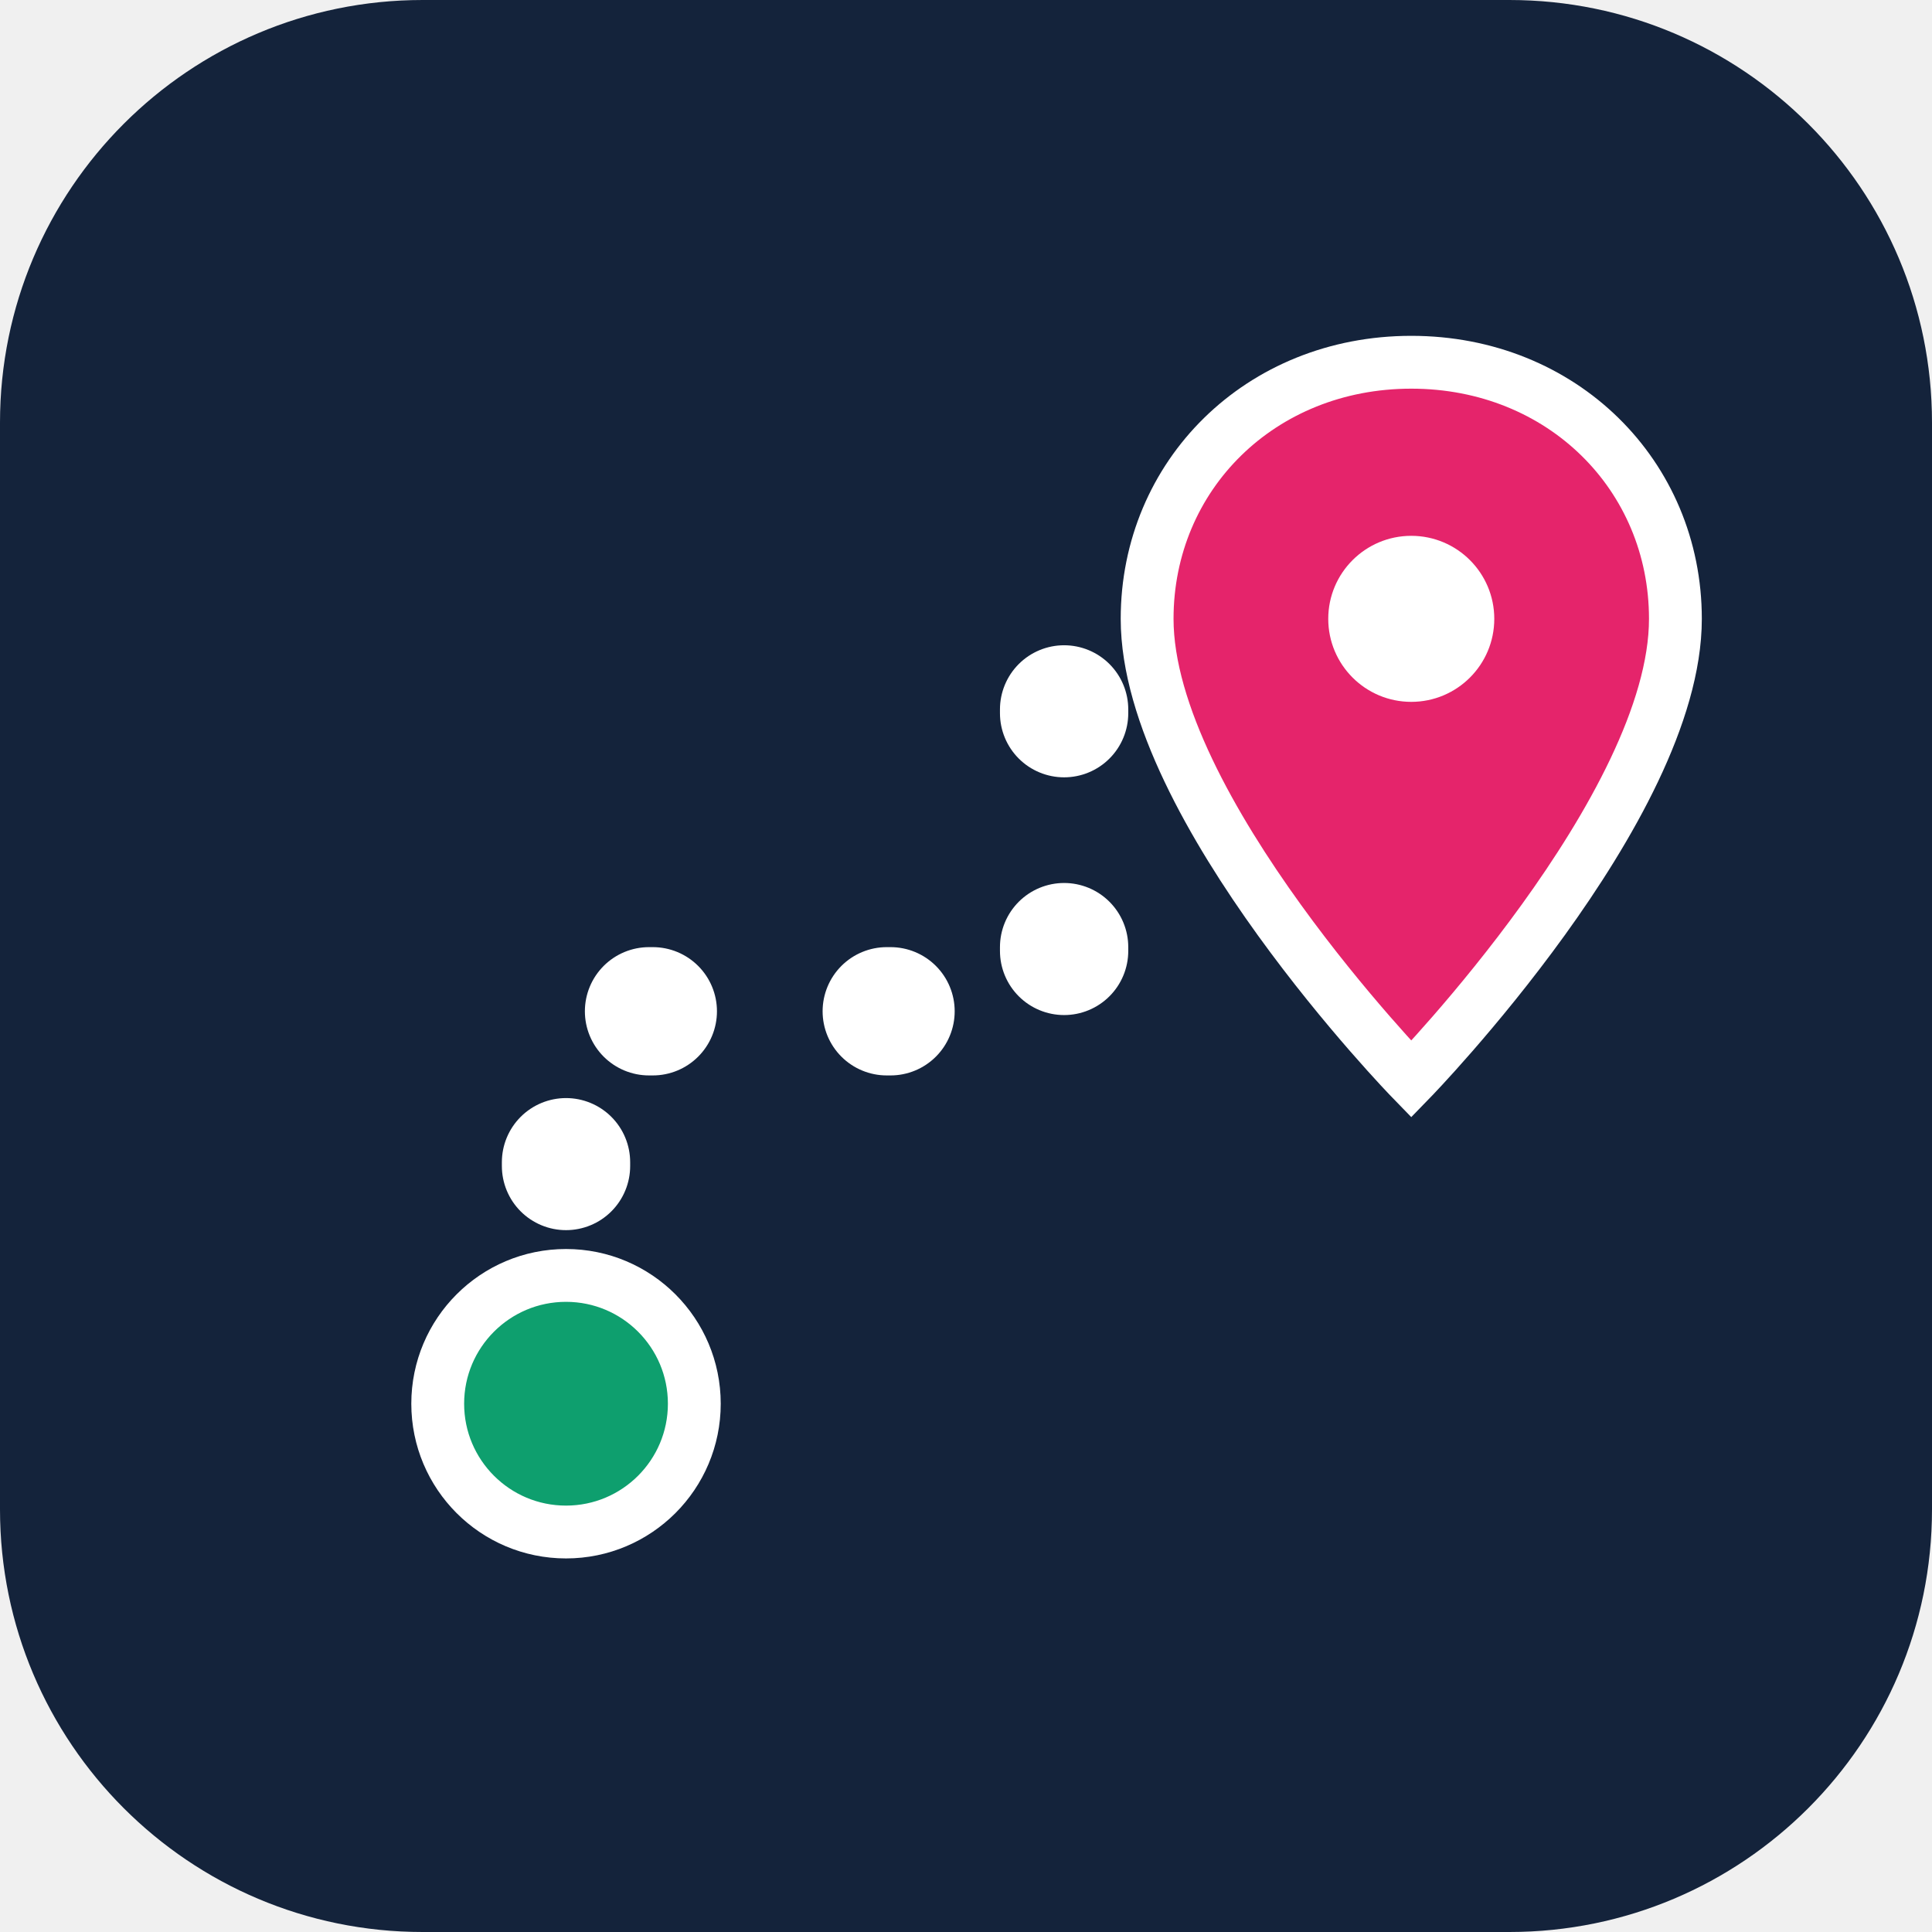
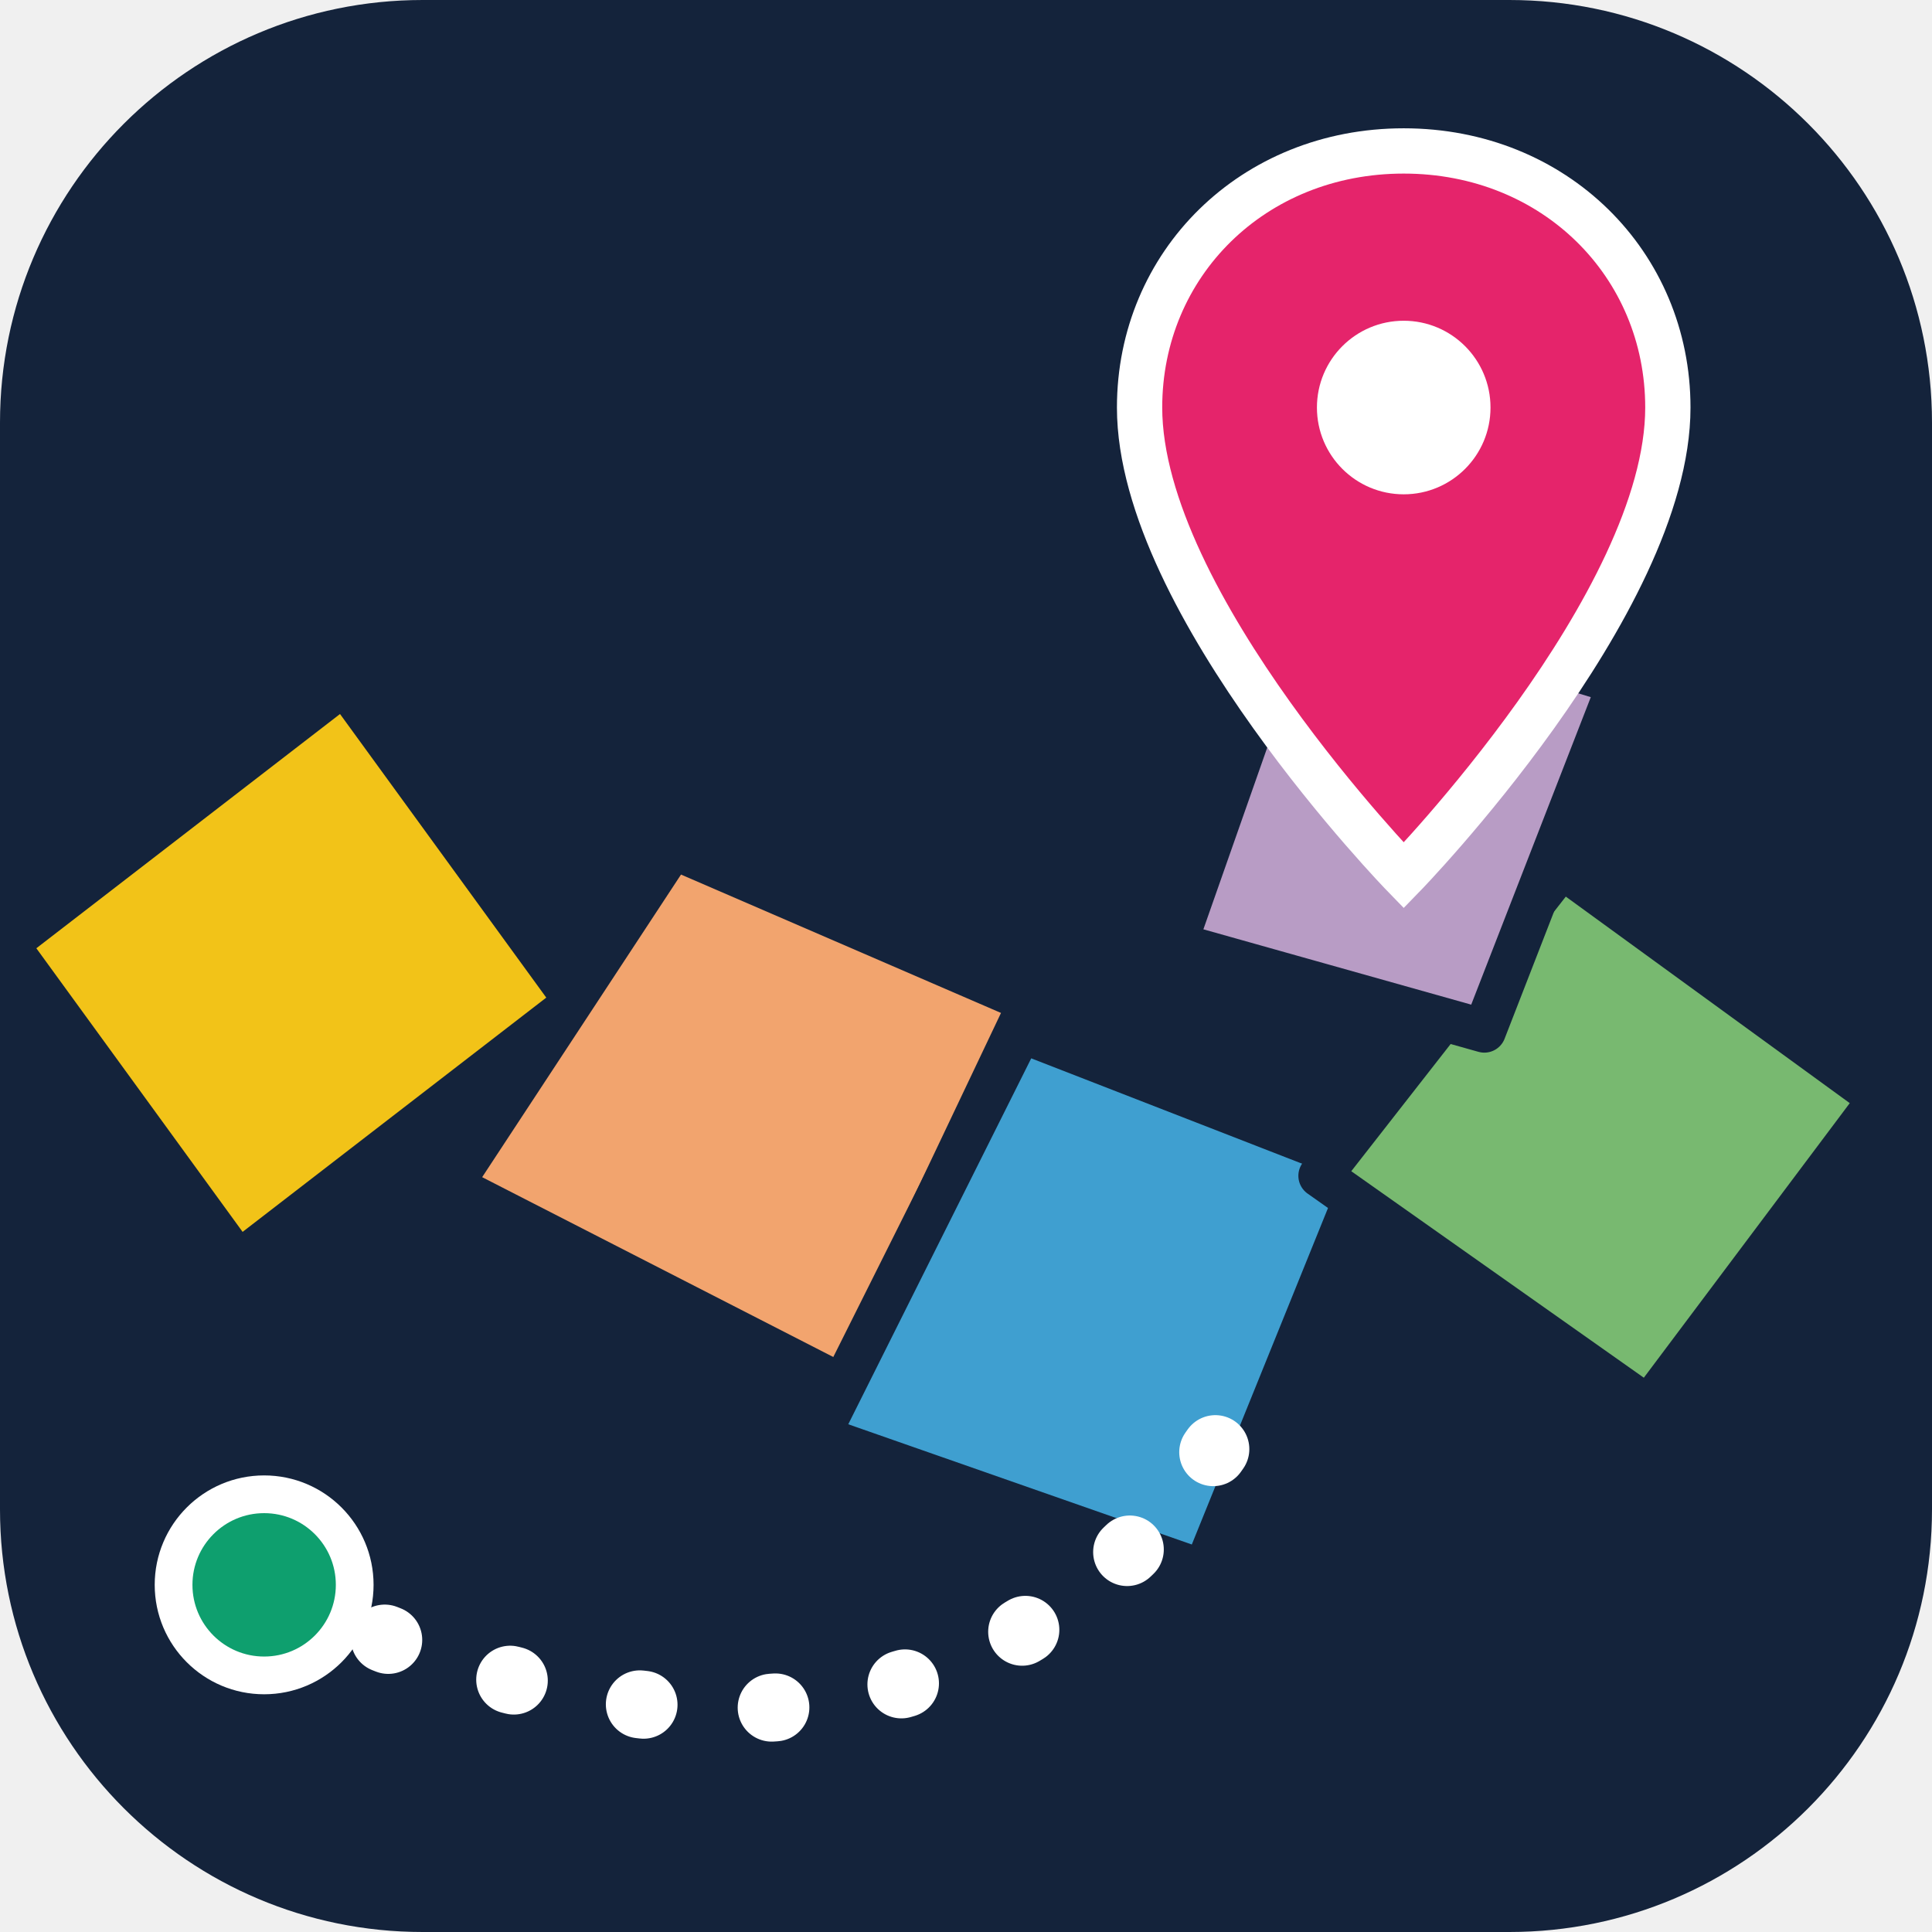
<svg xmlns="http://www.w3.org/2000/svg" viewBox="0 0 512 512">
  <rect width="512" height="512" rx="112" fill="#14233b" />
-   <path d="M150 372V268h132V164h92" fill="none" stroke="#fff" stroke-width="34" stroke-linecap="round" stroke-linejoin="round" stroke-dasharray="1 62" />
-   <circle cx="150" cy="372" r="34" fill="#0e9f6e" stroke="#fff" stroke-width="14" />
-   <path d="M374 96c-40 0-70 30-70 68 0 50 70 122 70 122s70-72 70-122c0-38-30-68-70-68z" fill="#e5246b" stroke="#fff" stroke-width="14" />
-   <circle cx="374" cy="164" r="22" fill="#fff" />
+   <g stroke="#14233b" stroke-width="9" stroke-linejoin="round" transform="translate(250 286) scale(1.28) translate(-252 -278)">
+     <path d="M58 250 L128 196 L176 262 L106 316 Z" fill="#f2c318" />
+     <path d="M150 300 L196 230 L270 262 L232 342 Z" fill="#f2a46e" />
+     <path d="M226 352 L268 268 L340 296 L306 380 Z" fill="#3f9fd0" />
+     <path d="M330 298 L380 234 L446 282 L398 346 Z" fill="#78b970" />
+     <path d="M300 250 L326 176 L392 196 L364 268 Z" fill="#b89cc5" />
+   </g>
+   <path d="M70 420 C170 470 270 470 330 372" fill="none" stroke="#fff" stroke-width="18" stroke-linecap="round" stroke-dasharray="1 34" />
+   <circle cx="70" cy="420" r="24" fill="#0e9f6e" stroke="#fff" stroke-width="10" />
+   <path d="M372 40c-40 0-70 30-70 68 0 52 70 124 70 124s70-72 70-124c0-38-30-68-70-68z" fill="#e5246b" stroke="#fff" stroke-width="12" />
+   <circle cx="372" cy="108" r="23" fill="#fff" />
</svg>
